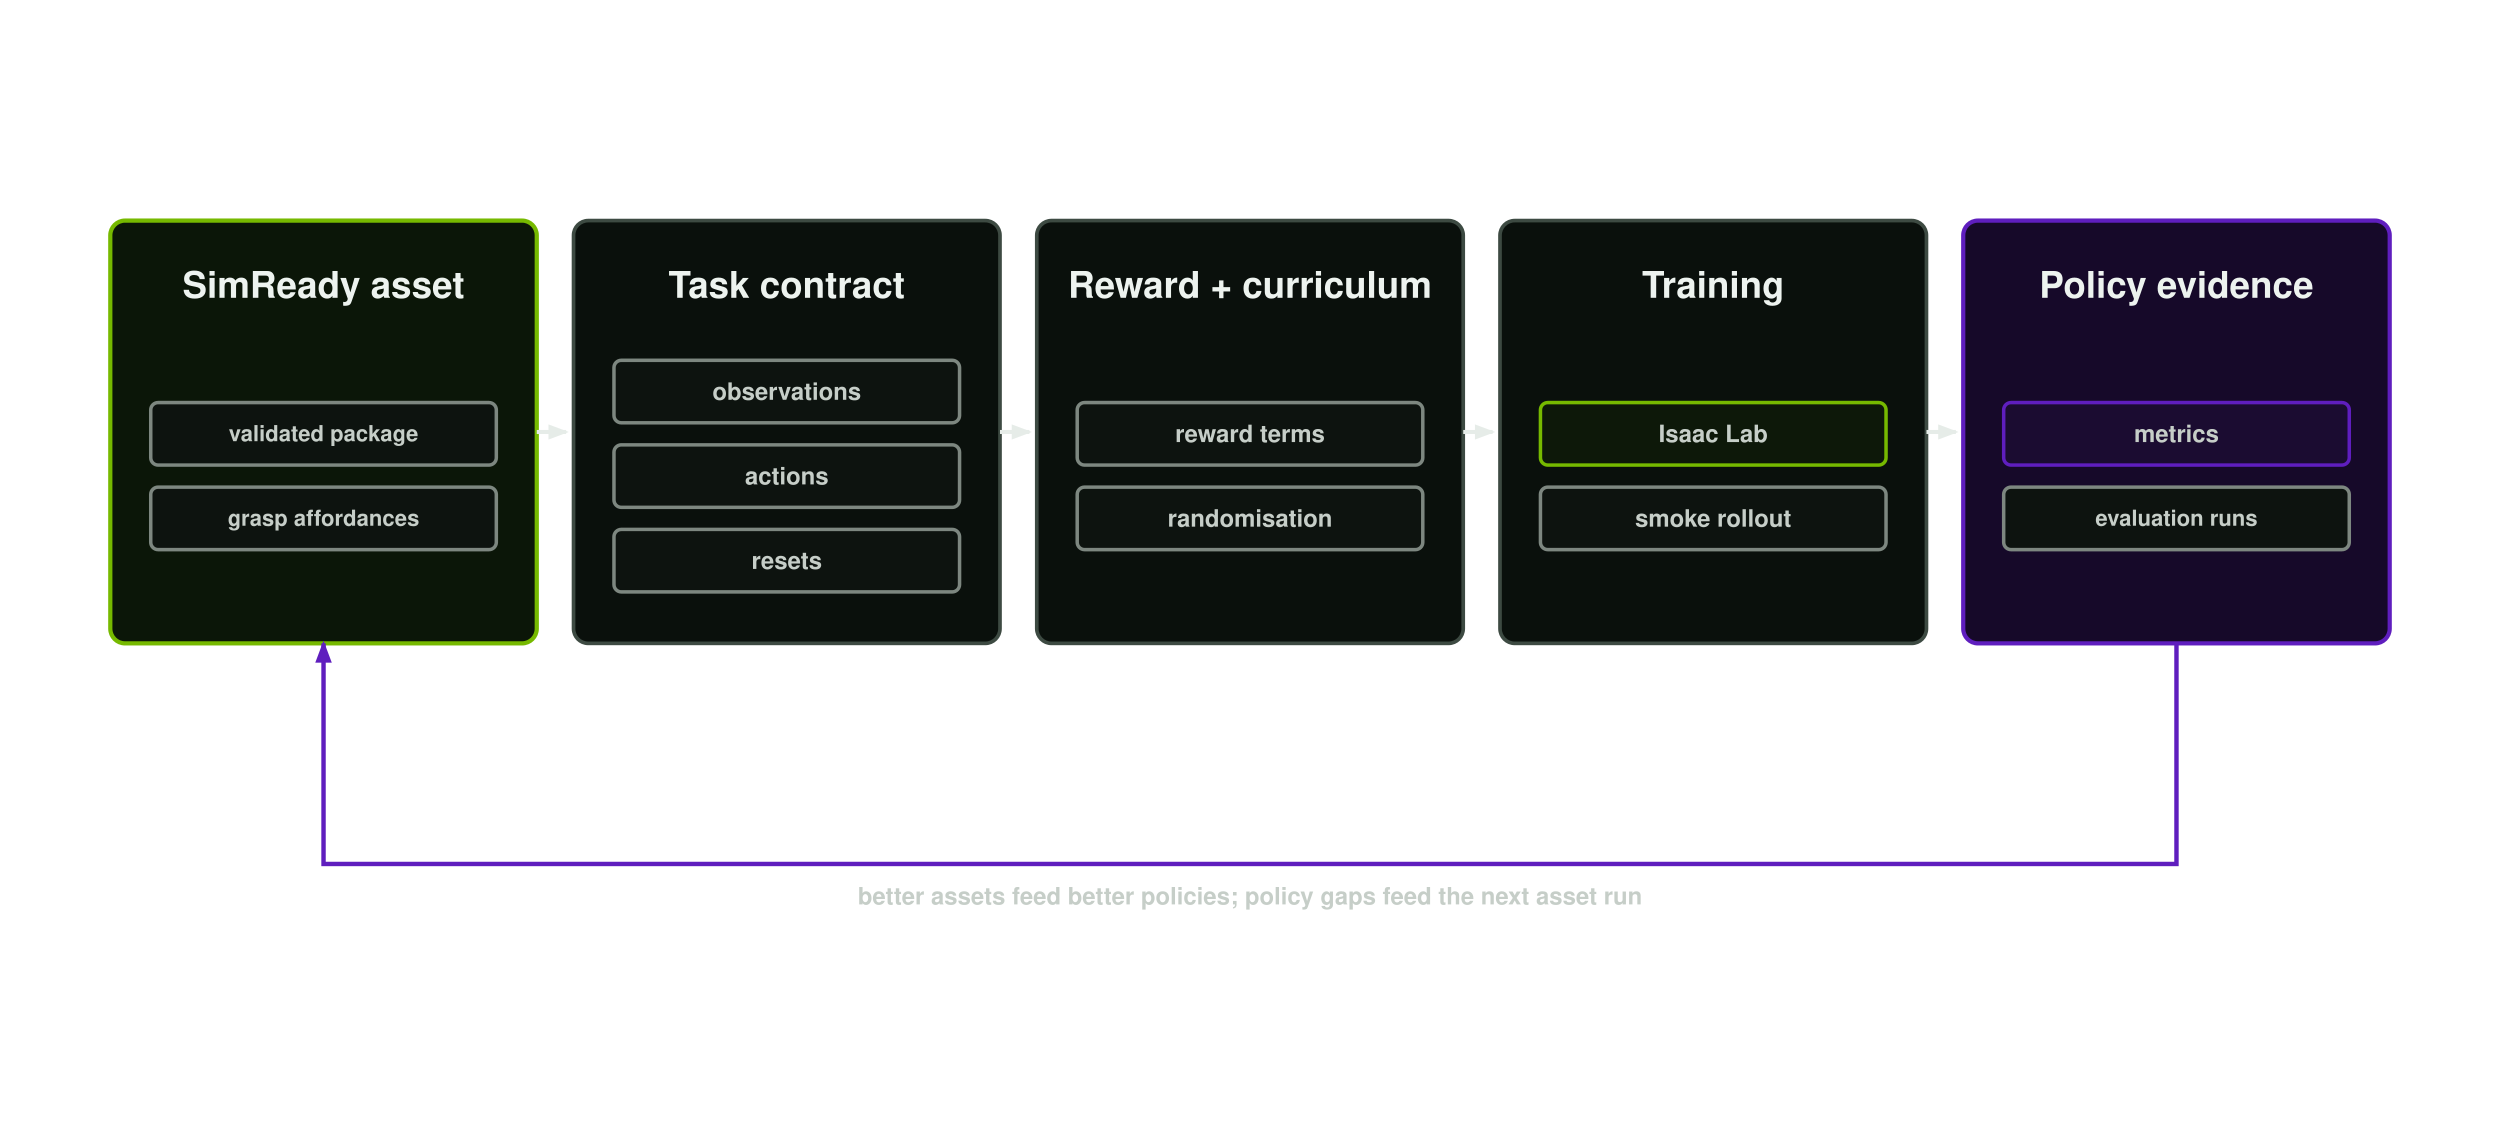
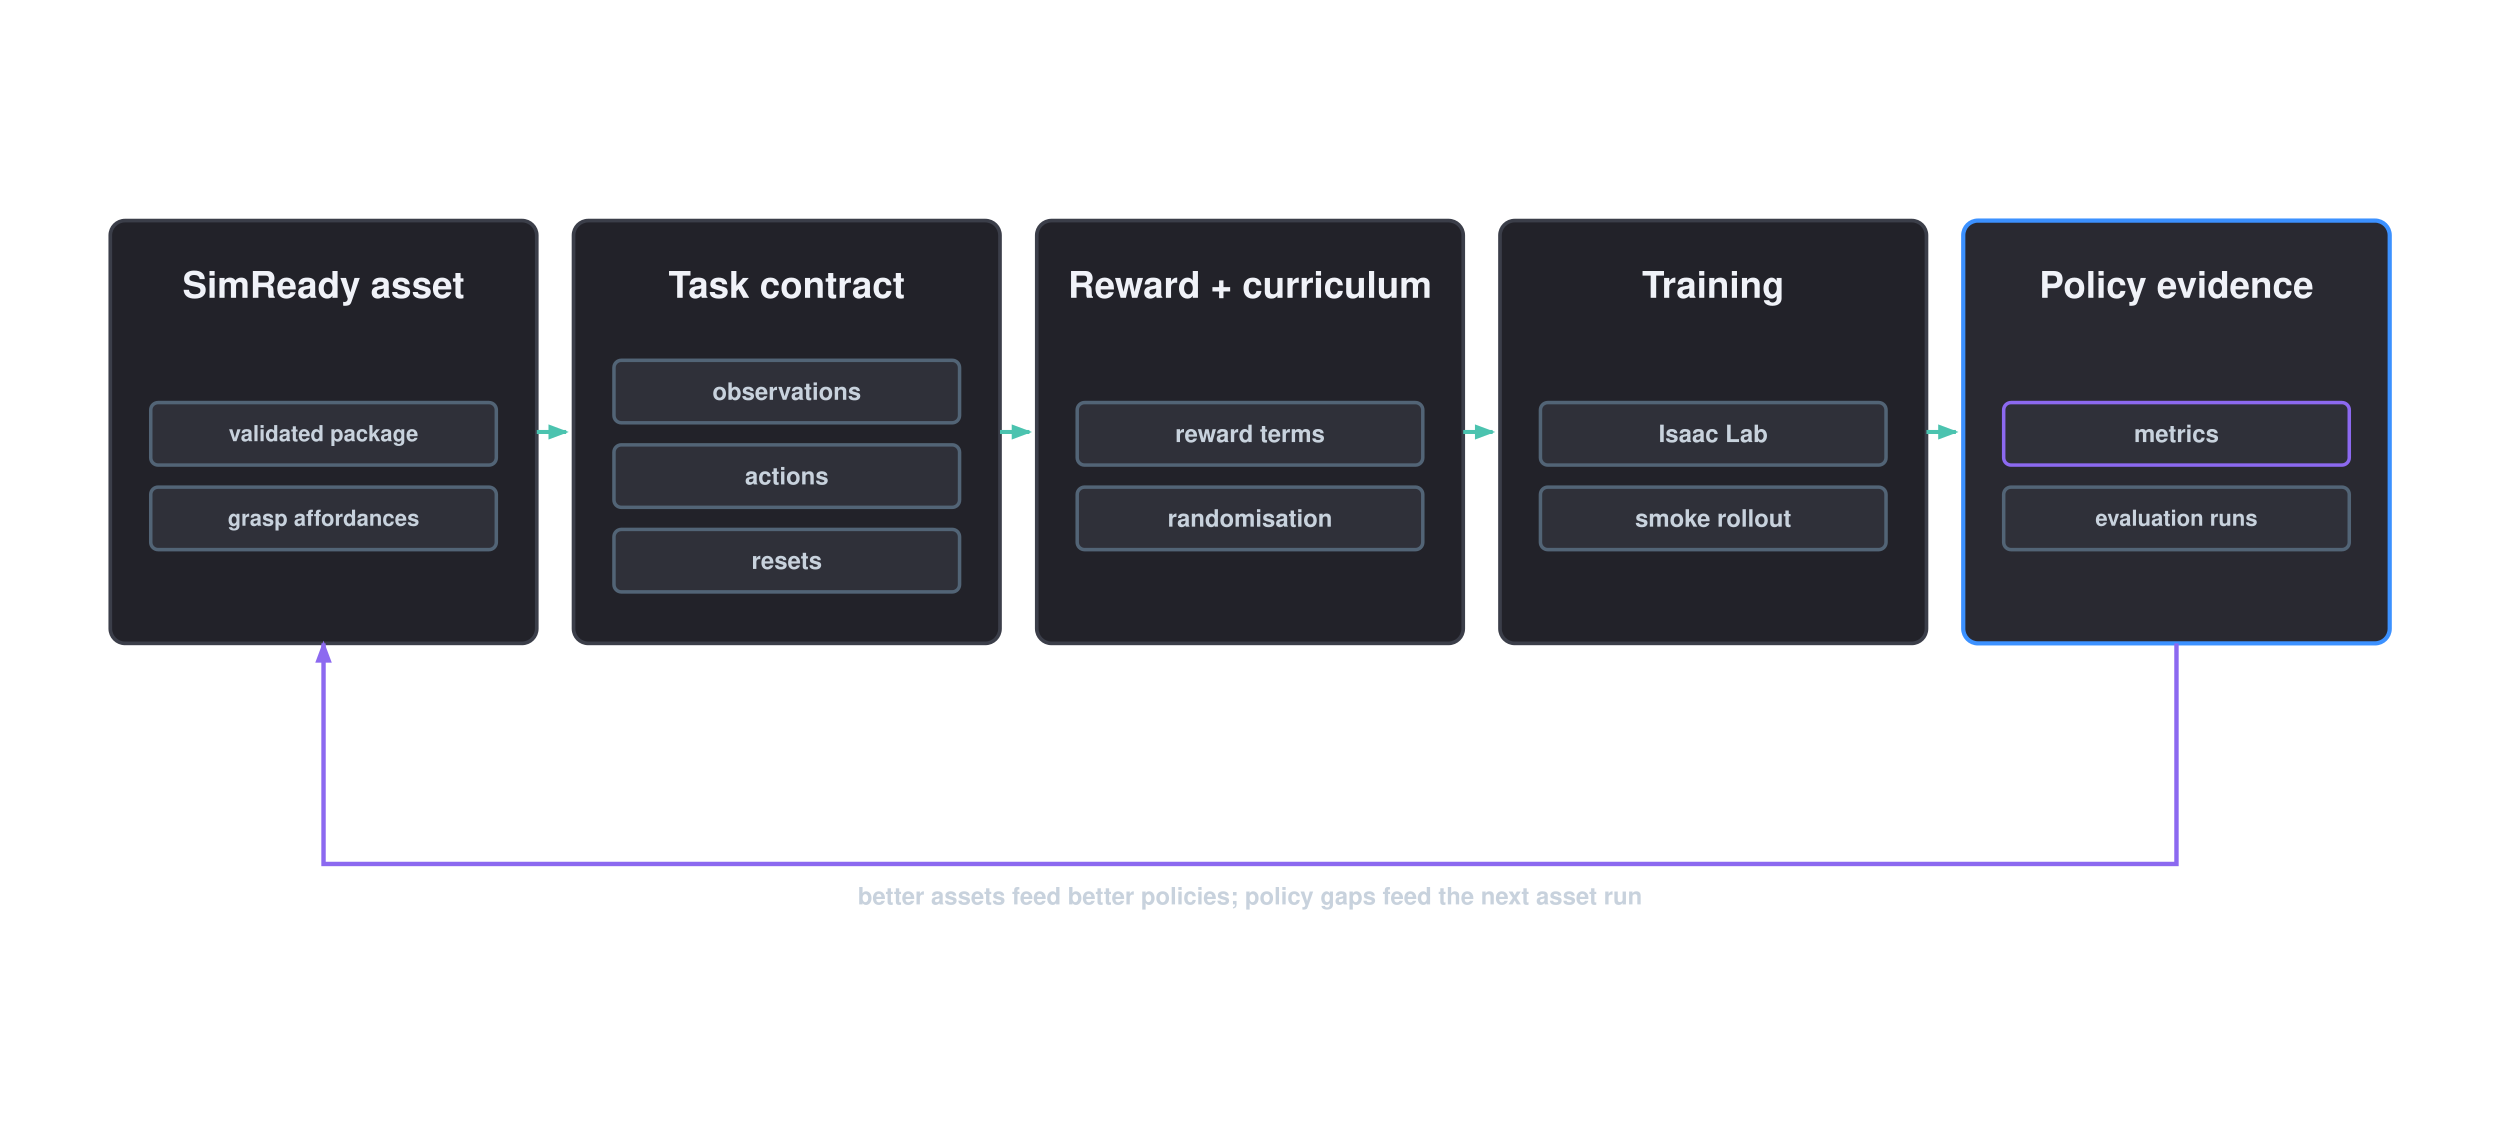
<svg xmlns="http://www.w3.org/2000/svg" width="1360" height="620" viewBox="0 0 1360 620" role="img" aria-labelledby="title desc">
  <defs>
    <style>
      .bg { fill: transparent; }
-       .box { fill: #0a100c; stroke: #3d4a42; stroke-width: 2; }
-       .boxHot { fill: #0b1608; stroke: #76b900; stroke-width: 2.3; }
-       .boxAccent { fill: #160929; stroke: #5f1ebe; stroke-width: 2.3; }
-       .inner { fill: #0d130f; stroke: #7d8780; stroke-width: 1.9; }
-       .innerHot { fill: #0d1809; stroke: #76b900; stroke-width: 1.9; }
-       .innerAccent { fill: #1b0c31; stroke: #5f1ebe; stroke-width: 1.9; }
-       .label { fill: #edf3ef; font-family: Aptos, Helvetica, sans-serif; font-size: 20px; font-weight: 680; }
-       .small { fill: #c6cec8; font-family: Aptos, Helvetica, sans-serif; font-size: 13px; font-weight: 620; }
-       .line { stroke: #e6ece8; stroke-width: 2.2; fill: none; marker-end: url(#arrow); }
-       .greenLine { stroke: #76b900; stroke-width: 2.4; fill: none; marker-end: url(#arrowGreen); }
-       .accentLine { stroke: #5f1ebe; stroke-width: 2.4; fill: none; marker-end: url(#arrowAccent); }
+       .box { fill: #222229; stroke: #3b3e49; stroke-width: 2; }
+       .boxHot { fill: #292931; stroke: #3c91ff; stroke-width: 2.3; }
+       .inner { fill: #2f3039; stroke: #526476; stroke-width: 1.9; }
+       .innerHot { fill: #292931; stroke: #3c91ff; stroke-width: 1.9; }
+       .innerAccent { fill: #2f3039; stroke: #8c69f0; stroke-width: 1.9; }
+       .label { fill: #f0f2f8; font-family: Aptos, Helvetica, sans-serif; font-size: 20px; font-weight: 680; }
+       .small { fill: #c8d2dd; font-family: Aptos, Helvetica, sans-serif; font-size: 13px; font-weight: 620; }
+       .line { stroke: #4bc3af; stroke-width: 2.2; fill: none; marker-end: url(#arrow); }
+       .primaryLine { stroke: #3c91ff; stroke-width: 2.4; fill: none; marker-end: url(#arrowPrimary); }
+       .accentLine { stroke: #8c69f0; stroke-width: 2.4; fill: none; marker-end: url(#arrowAccent); }
    </style>
    <marker id="arrow" viewBox="0 0 8 8" refX="7" refY="4" markerWidth="5" markerHeight="5" orient="auto-start-reverse">
-       <path d="M 0 1 L 8 4 L 0 7 z" fill="#e6ece8" />
+       <path d="M 0 1 L 8 4 L 0 7 z" fill="#4bc3af" />
    </marker>
-     <marker id="arrowGreen" viewBox="0 0 8 8" refX="7" refY="4" markerWidth="5" markerHeight="5" orient="auto-start-reverse">
-       <path d="M 0 1 L 8 4 L 0 7 z" fill="#76b900" />
+     <marker id="arrowPrimary" viewBox="0 0 8 8" refX="7" refY="4" markerWidth="5" markerHeight="5" orient="auto-start-reverse">
+       <path d="M 0 1 L 8 4 L 0 7 z" fill="#3c91ff" />
    </marker>
    <marker id="arrowAccent" viewBox="0 0 8 8" refX="7" refY="4" markerWidth="5" markerHeight="5" orient="auto-start-reverse">
-       <path d="M 0 1 L 8 4 L 0 7 z" fill="#5f1ebe" />
+       <path d="M 0 1 L 8 4 L 0 7 z" fill="#8c69f0" />
    </marker>
  </defs>
-   <rect class="boxHot" x="60" y="120" width="232" height="230" rx="8" />
+   <rect class="box" x="60" y="120" width="232" height="230" rx="8" />
  <text class="label" x="176.0" y="162" text-anchor="middle">SimReady asset</text>
  <rect class="inner" x="82" y="219" width="188" height="34" rx="4" />
  <text class="small" x="176.0" y="240.0" text-anchor="middle" style="font-size:12px">validated package</text>
  <rect class="inner" x="82" y="265" width="188" height="34" rx="4" />
  <text class="small" x="176.0" y="286.0" text-anchor="middle" style="font-size:12px">grasp affordances</text>
  <path class="line" d="M292 235 L308 235" />
  <rect class="box" x="312" y="120" width="232" height="230" rx="8" />
  <text class="label" x="428.0" y="162" text-anchor="middle">Task contract</text>
  <rect class="inner" x="334" y="196" width="188" height="34" rx="4" />
  <text class="small" x="428.0" y="217.5" text-anchor="middle" style="font-size:13px">observations</text>
  <rect class="inner" x="334" y="242" width="188" height="34" rx="4" />
  <text class="small" x="428.0" y="263.5" text-anchor="middle" style="font-size:13px">actions</text>
  <rect class="inner" x="334" y="288" width="188" height="34" rx="4" />
  <text class="small" x="428.0" y="309.5" text-anchor="middle" style="font-size:13px">resets</text>
  <path class="line" d="M544 235 L560 235" />
  <rect class="box" x="564" y="120" width="232" height="230" rx="8" />
  <text class="label" x="680.0" y="162" text-anchor="middle">Reward + curriculum</text>
  <rect class="inner" x="586" y="219" width="188" height="34" rx="4" />
  <text class="small" x="680.0" y="240.5" text-anchor="middle" style="font-size:13px">reward terms</text>
  <rect class="inner" x="586" y="265" width="188" height="34" rx="4" />
  <text class="small" x="680.0" y="286.5" text-anchor="middle" style="font-size:13px">randomisation</text>
  <path class="line" d="M796 235 L812 235" />
  <rect class="box" x="816" y="120" width="232" height="230" rx="8" />
  <text class="label" x="932.0" y="162" text-anchor="middle">Training</text>
-   <rect class="innerHot" x="838" y="219" width="188" height="34" rx="4" />
+   <rect class="inner" x="838" y="219" width="188" height="34" rx="4" />
  <text class="small" x="932.0" y="240.5" text-anchor="middle" style="font-size:13px">Isaac Lab</text>
  <rect class="inner" x="838" y="265" width="188" height="34" rx="4" />
  <text class="small" x="932.0" y="286.5" text-anchor="middle" style="font-size:13px">smoke rollout</text>
  <path class="line" d="M1048 235 L1064 235" />
-   <rect class="boxAccent" x="1068" y="120" width="232" height="230" rx="8" />
+   <rect class="boxHot" x="1068" y="120" width="232" height="230" rx="8" />
  <text class="label" x="1184.0" y="162" text-anchor="middle">Policy evidence</text>
  <rect class="innerAccent" x="1090" y="219" width="188" height="34" rx="4" />
  <text class="small" x="1184.0" y="240.5" text-anchor="middle" style="font-size:13px">metrics</text>
  <rect class="inner" x="1090" y="265" width="188" height="34" rx="4" />
  <text class="small" x="1184.0" y="286.0" text-anchor="middle" style="font-size:12px">evaluation runs</text>
  <path class="accentLine" d="M1184 350 L1184 470 L176 470 L176 350" />
  <text class="small" x="680" y="492" text-anchor="middle">better assets feed better policies; policy gaps feed the next asset run</text>
</svg>
